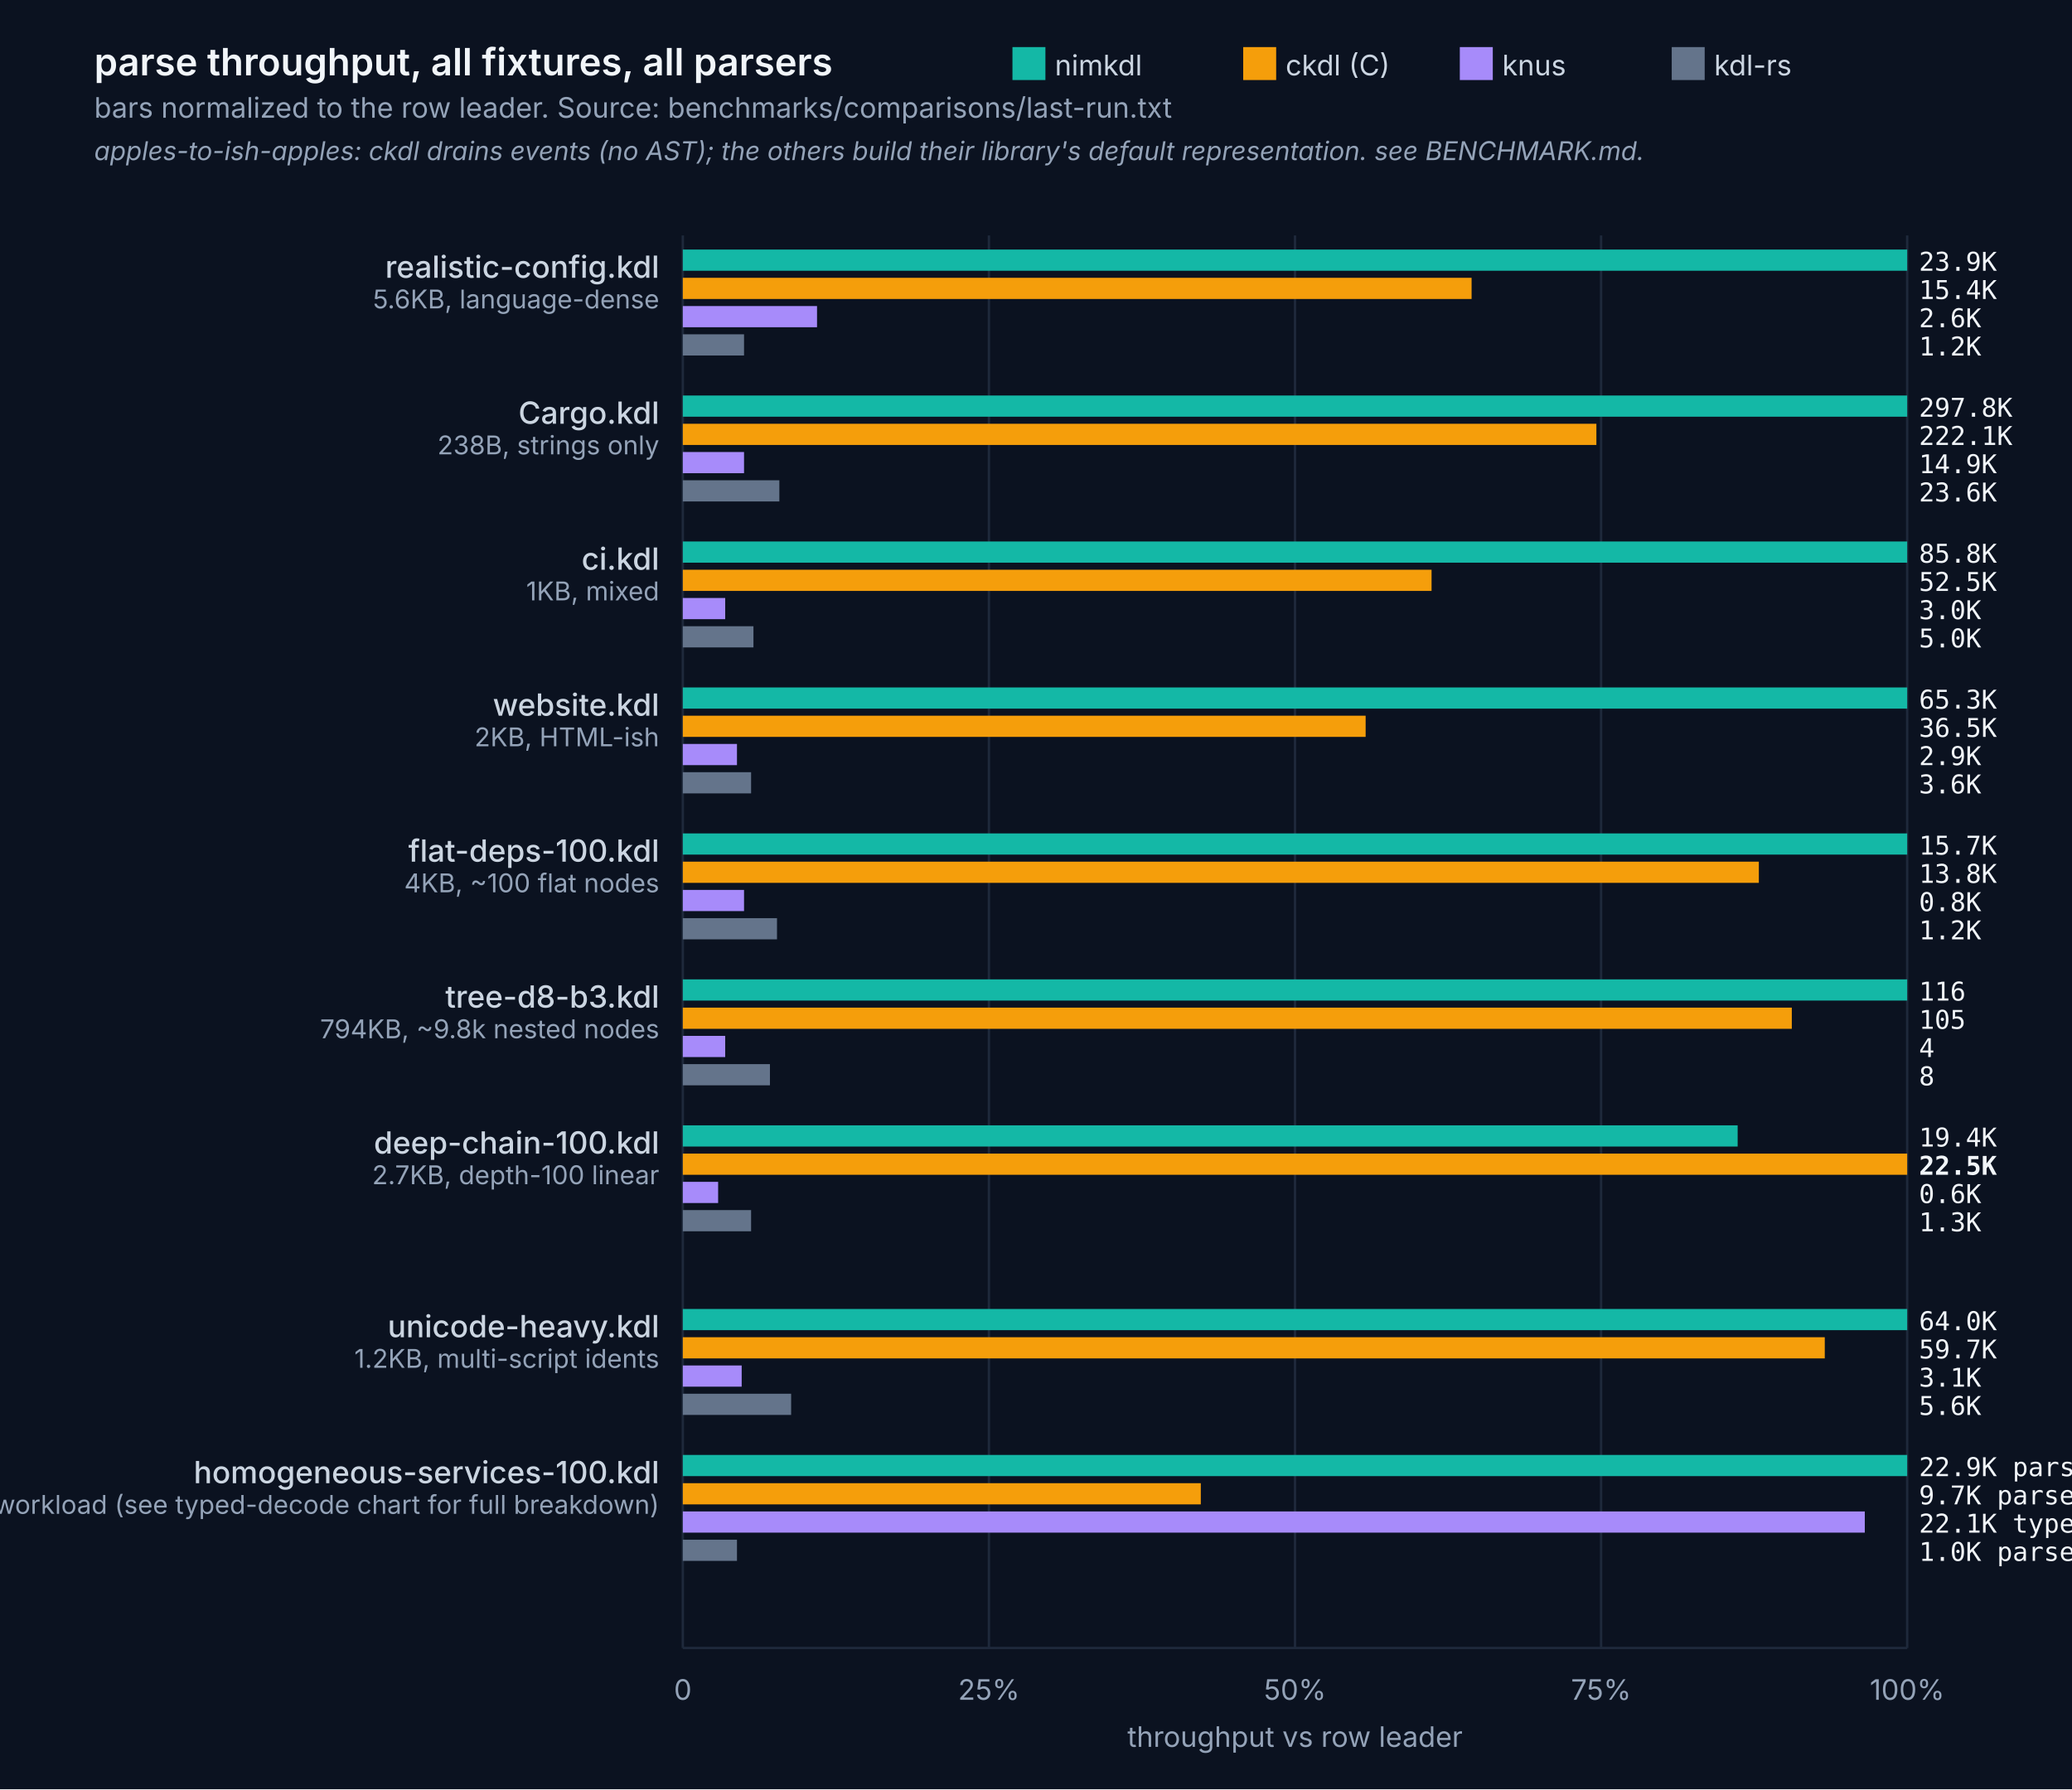
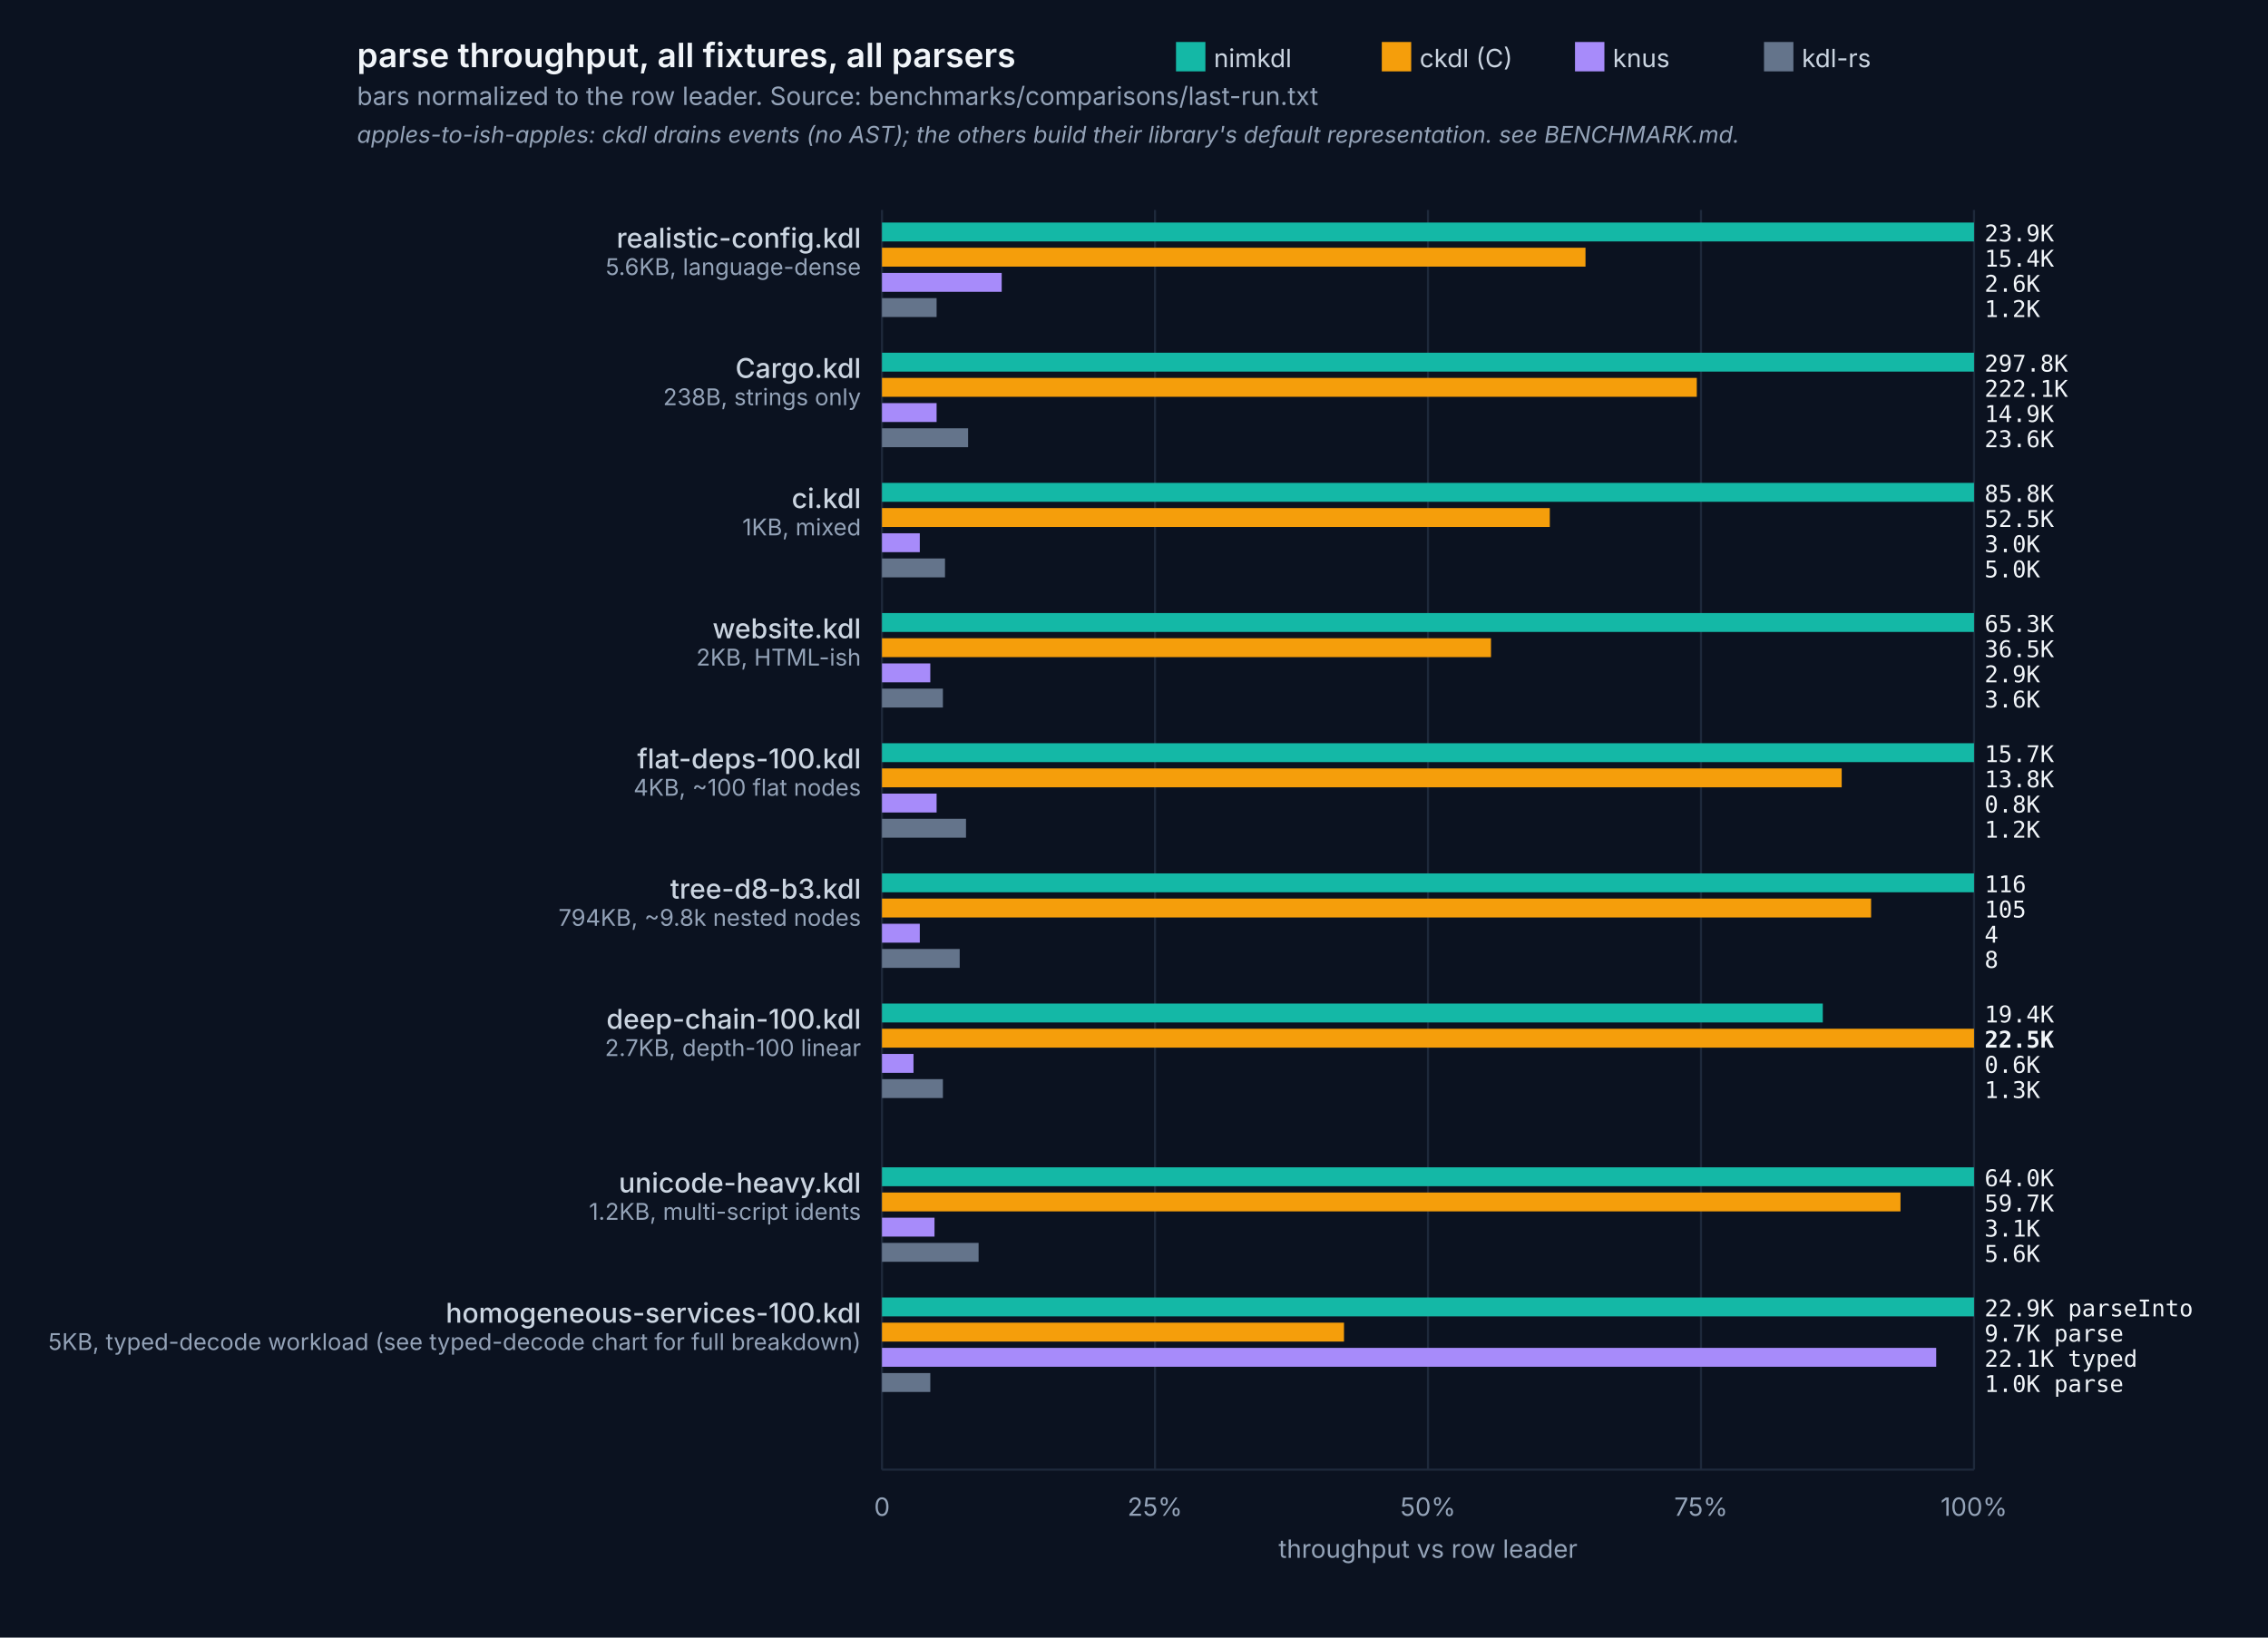
- <svg xmlns="http://www.w3.org/2000/svg" viewBox="0 0 880 760" font-family="ui-sans-serif, -apple-system, system-ui, sans-serif">
+ <svg xmlns="http://www.w3.org/2000/svg" viewBox="-130 0 1080 780" font-family="ui-sans-serif, -apple-system, system-ui, sans-serif">
  <style>
    .axis { fill: #94a3b8; font-size: 12px; }
    .label { fill: #cbd5e1; font-size: 13px; font-weight: 500; }
    .sublabel { fill: #94a3b8; font-size: 11px; }
    .value { fill: #f1f5f9; font-size: 11px; font-family: ui-monospace, monospace; }
    .title { fill: #f1f5f9; font-size: 16px; font-weight: 600; }
    .subtitle { fill: #94a3b8; font-size: 12px; }
    .note { fill: #94a3b8; font-size: 11px; font-style: italic; }
    .bar-ours  { fill: #14b8a6; }
    .bar-ckdl  { fill: #f59e0b; }
    .bar-knus  { fill: #a78bfa; }
    .bar-rs    { fill: #64748b; }
    .grid { stroke: #1e293b; stroke-width: 1; }
    .legend { font-size: 12px; }
  </style>
-   <rect width="880" height="760" fill="#0b1220" />
+   <rect x="-130" y="0" width="1080" height="780" fill="#0b1220" />
  <text x="40" y="32" class="title">parse throughput, all fixtures, all parsers</text>
  <text x="40" y="50" class="subtitle">bars normalized to the row leader. Source: benchmarks/comparisons/last-run.txt</text>
  <text x="40" y="68" class="note">apples-to-ish-apples: ckdl drains events (no AST); the others build their library's default representation. see BENCHMARK.md.</text>
  <rect x="430" y="20" width="14" height="14" class="bar-ours" />
  <text x="448" y="32" class="legend" fill="#cbd5e1">nimkdl</text>
  <rect x="528" y="20" width="14" height="14" class="bar-ckdl" />
  <text x="546" y="32" class="legend" fill="#cbd5e1">ckdl (C)</text>
  <rect x="620" y="20" width="14" height="14" class="bar-knus" />
  <text x="638" y="32" class="legend" fill="#cbd5e1">knus</text>
  <rect x="710" y="20" width="14" height="14" class="bar-rs" />
  <text x="728" y="32" class="legend" fill="#cbd5e1">kdl-rs</text>
  <line x1="290" y1="100" x2="290" y2="700" class="grid" />
  <line x1="420" y1="100" x2="420" y2="700" class="grid" />
  <line x1="550" y1="100" x2="550" y2="700" class="grid" />
  <line x1="680" y1="100" x2="680" y2="700" class="grid" />
  <line x1="810" y1="100" x2="810" y2="700" class="grid" />
  <line x1="290" y1="700" x2="810" y2="700" class="grid" />
  <text x="290" y="722" class="axis" text-anchor="middle">0</text>
  <text x="420" y="722" class="axis" text-anchor="middle">25%</text>
  <text x="550" y="722" class="axis" text-anchor="middle">50%</text>
  <text x="680" y="722" class="axis" text-anchor="middle">75%</text>
  <text x="810" y="722" class="axis" text-anchor="middle">100%</text>
  <text x="550" y="742" class="axis" text-anchor="middle">throughput vs row leader</text>
  <text x="280" y="118" class="label" text-anchor="end">realistic-config.kdl</text>
  <text x="280" y="131" class="sublabel" text-anchor="end">5.6KB, language-dense</text>
  <rect x="290" y="106" width="520" height="9" class="bar-ours" />
  <rect x="290" y="118" width="335" height="9" class="bar-ckdl" />
  <rect x="290" y="130" width="57" height="9" class="bar-knus" />
  <rect x="290" y="142" width="26" height="9" class="bar-rs" />
  <text x="815" y="115" class="value" font-size="10">23.9K</text>
  <text x="815" y="127" class="value" font-size="10">15.4K</text>
  <text x="815" y="139" class="value" font-size="10">2.6K</text>
  <text x="815" y="151" class="value" font-size="10">1.2K</text>
  <text x="280" y="180" class="label" text-anchor="end">Cargo.kdl</text>
  <text x="280" y="193" class="sublabel" text-anchor="end">238B, strings only</text>
  <rect x="290" y="168" width="520" height="9" class="bar-ours" />
  <rect x="290" y="180" width="388" height="9" class="bar-ckdl" />
  <rect x="290" y="192" width="26" height="9" class="bar-knus" />
  <rect x="290" y="204" width="41" height="9" class="bar-rs" />
  <text x="815" y="177" class="value" font-size="10">297.8K</text>
  <text x="815" y="189" class="value" font-size="10">222.1K</text>
  <text x="815" y="201" class="value" font-size="10">14.9K</text>
  <text x="815" y="213" class="value" font-size="10">23.6K</text>
  <text x="280" y="242" class="label" text-anchor="end">ci.kdl</text>
  <text x="280" y="255" class="sublabel" text-anchor="end">1KB, mixed</text>
  <rect x="290" y="230" width="520" height="9" class="bar-ours" />
  <rect x="290" y="242" width="318" height="9" class="bar-ckdl" />
  <rect x="290" y="254" width="18" height="9" class="bar-knus" />
  <rect x="290" y="266" width="30" height="9" class="bar-rs" />
  <text x="815" y="239" class="value" font-size="10">85.8K</text>
  <text x="815" y="251" class="value" font-size="10">52.5K</text>
  <text x="815" y="263" class="value" font-size="10">3.0K</text>
  <text x="815" y="275" class="value" font-size="10">5.0K</text>
  <text x="280" y="304" class="label" text-anchor="end">website.kdl</text>
  <text x="280" y="317" class="sublabel" text-anchor="end">2KB, HTML-ish</text>
  <rect x="290" y="292" width="520" height="9" class="bar-ours" />
  <rect x="290" y="304" width="290" height="9" class="bar-ckdl" />
  <rect x="290" y="316" width="23" height="9" class="bar-knus" />
  <rect x="290" y="328" width="29" height="9" class="bar-rs" />
  <text x="815" y="301" class="value" font-size="10">65.3K</text>
  <text x="815" y="313" class="value" font-size="10">36.5K</text>
  <text x="815" y="325" class="value" font-size="10">2.9K</text>
  <text x="815" y="337" class="value" font-size="10">3.6K</text>
  <text x="280" y="366" class="label" text-anchor="end">flat-deps-100.kdl</text>
  <text x="280" y="379" class="sublabel" text-anchor="end">4KB, ~100 flat nodes</text>
  <rect x="290" y="354" width="520" height="9" class="bar-ours" />
  <rect x="290" y="366" width="457" height="9" class="bar-ckdl" />
  <rect x="290" y="378" width="26" height="9" class="bar-knus" />
  <rect x="290" y="390" width="40" height="9" class="bar-rs" />
  <text x="815" y="363" class="value" font-size="10">15.7K</text>
  <text x="815" y="375" class="value" font-size="10">13.8K</text>
  <text x="815" y="387" class="value" font-size="10">0.8K</text>
  <text x="815" y="399" class="value" font-size="10">1.2K</text>
  <text x="280" y="428" class="label" text-anchor="end">tree-d8-b3.kdl</text>
  <text x="280" y="441" class="sublabel" text-anchor="end">794KB, ~9.8k nested nodes</text>
  <rect x="290" y="416" width="520" height="9" class="bar-ours" />
  <rect x="290" y="428" width="471" height="9" class="bar-ckdl" />
  <rect x="290" y="440" width="18" height="9" class="bar-knus" />
  <rect x="290" y="452" width="37" height="9" class="bar-rs" />
  <text x="815" y="425" class="value" font-size="10">116</text>
  <text x="815" y="437" class="value" font-size="10">105</text>
  <text x="815" y="449" class="value" font-size="10">4</text>
  <text x="815" y="461" class="value" font-size="10">8</text>
  <text x="280" y="490" class="label" text-anchor="end">deep-chain-100.kdl</text>
  <text x="280" y="503" class="sublabel" text-anchor="end">2.7KB, depth-100 linear</text>
  <rect x="290" y="478" width="448" height="9" class="bar-ours" />
  <rect x="290" y="490" width="520" height="9" class="bar-ckdl" />
  <rect x="290" y="502" width="15" height="9" class="bar-knus" />
  <rect x="290" y="514" width="29" height="9" class="bar-rs" />
  <text x="815" y="487" class="value" font-size="10">19.4K</text>
  <text x="815" y="499" class="value" font-size="10" fill="#f59e0b" font-weight="600">22.5K</text>
  <text x="815" y="511" class="value" font-size="10">0.6K</text>
  <text x="815" y="523" class="value" font-size="10">1.3K</text>
  <text x="280" y="568" class="label" text-anchor="end">unicode-heavy.kdl</text>
  <text x="280" y="581" class="sublabel" text-anchor="end">1.2KB, multi-script idents</text>
  <rect x="290" y="556" width="520" height="9" class="bar-ours" />
  <rect x="290" y="568" width="485" height="9" class="bar-ckdl" />
  <rect x="290" y="580" width="25" height="9" class="bar-knus" />
  <rect x="290" y="592" width="46" height="9" class="bar-rs" />
  <text x="815" y="565" class="value" font-size="10">64.0K</text>
  <text x="815" y="577" class="value" font-size="10">59.7K</text>
  <text x="815" y="589" class="value" font-size="10">3.1K</text>
  <text x="815" y="601" class="value" font-size="10">5.6K</text>
  <text x="280" y="630" class="label" text-anchor="end">homogeneous-services-100.kdl</text>
  <text x="280" y="643" class="sublabel" text-anchor="end">5KB, typed-decode workload (see typed-decode chart for full breakdown)</text>
  <rect x="290" y="618" width="520" height="9" class="bar-ours" />
  <rect x="290" y="630" width="220" height="9" class="bar-ckdl" />
  <rect x="290" y="642" width="502" height="9" class="bar-knus" />
  <rect x="290" y="654" width="23" height="9" class="bar-rs" />
  <text x="815" y="627" class="value" font-size="10">22.9K parseInto</text>
  <text x="815" y="639" class="value" font-size="10">9.7K parse</text>
  <text x="815" y="651" class="value" font-size="10">22.1K typed</text>
  <text x="815" y="663" class="value" font-size="10">1.0K parse</text>
</svg>
